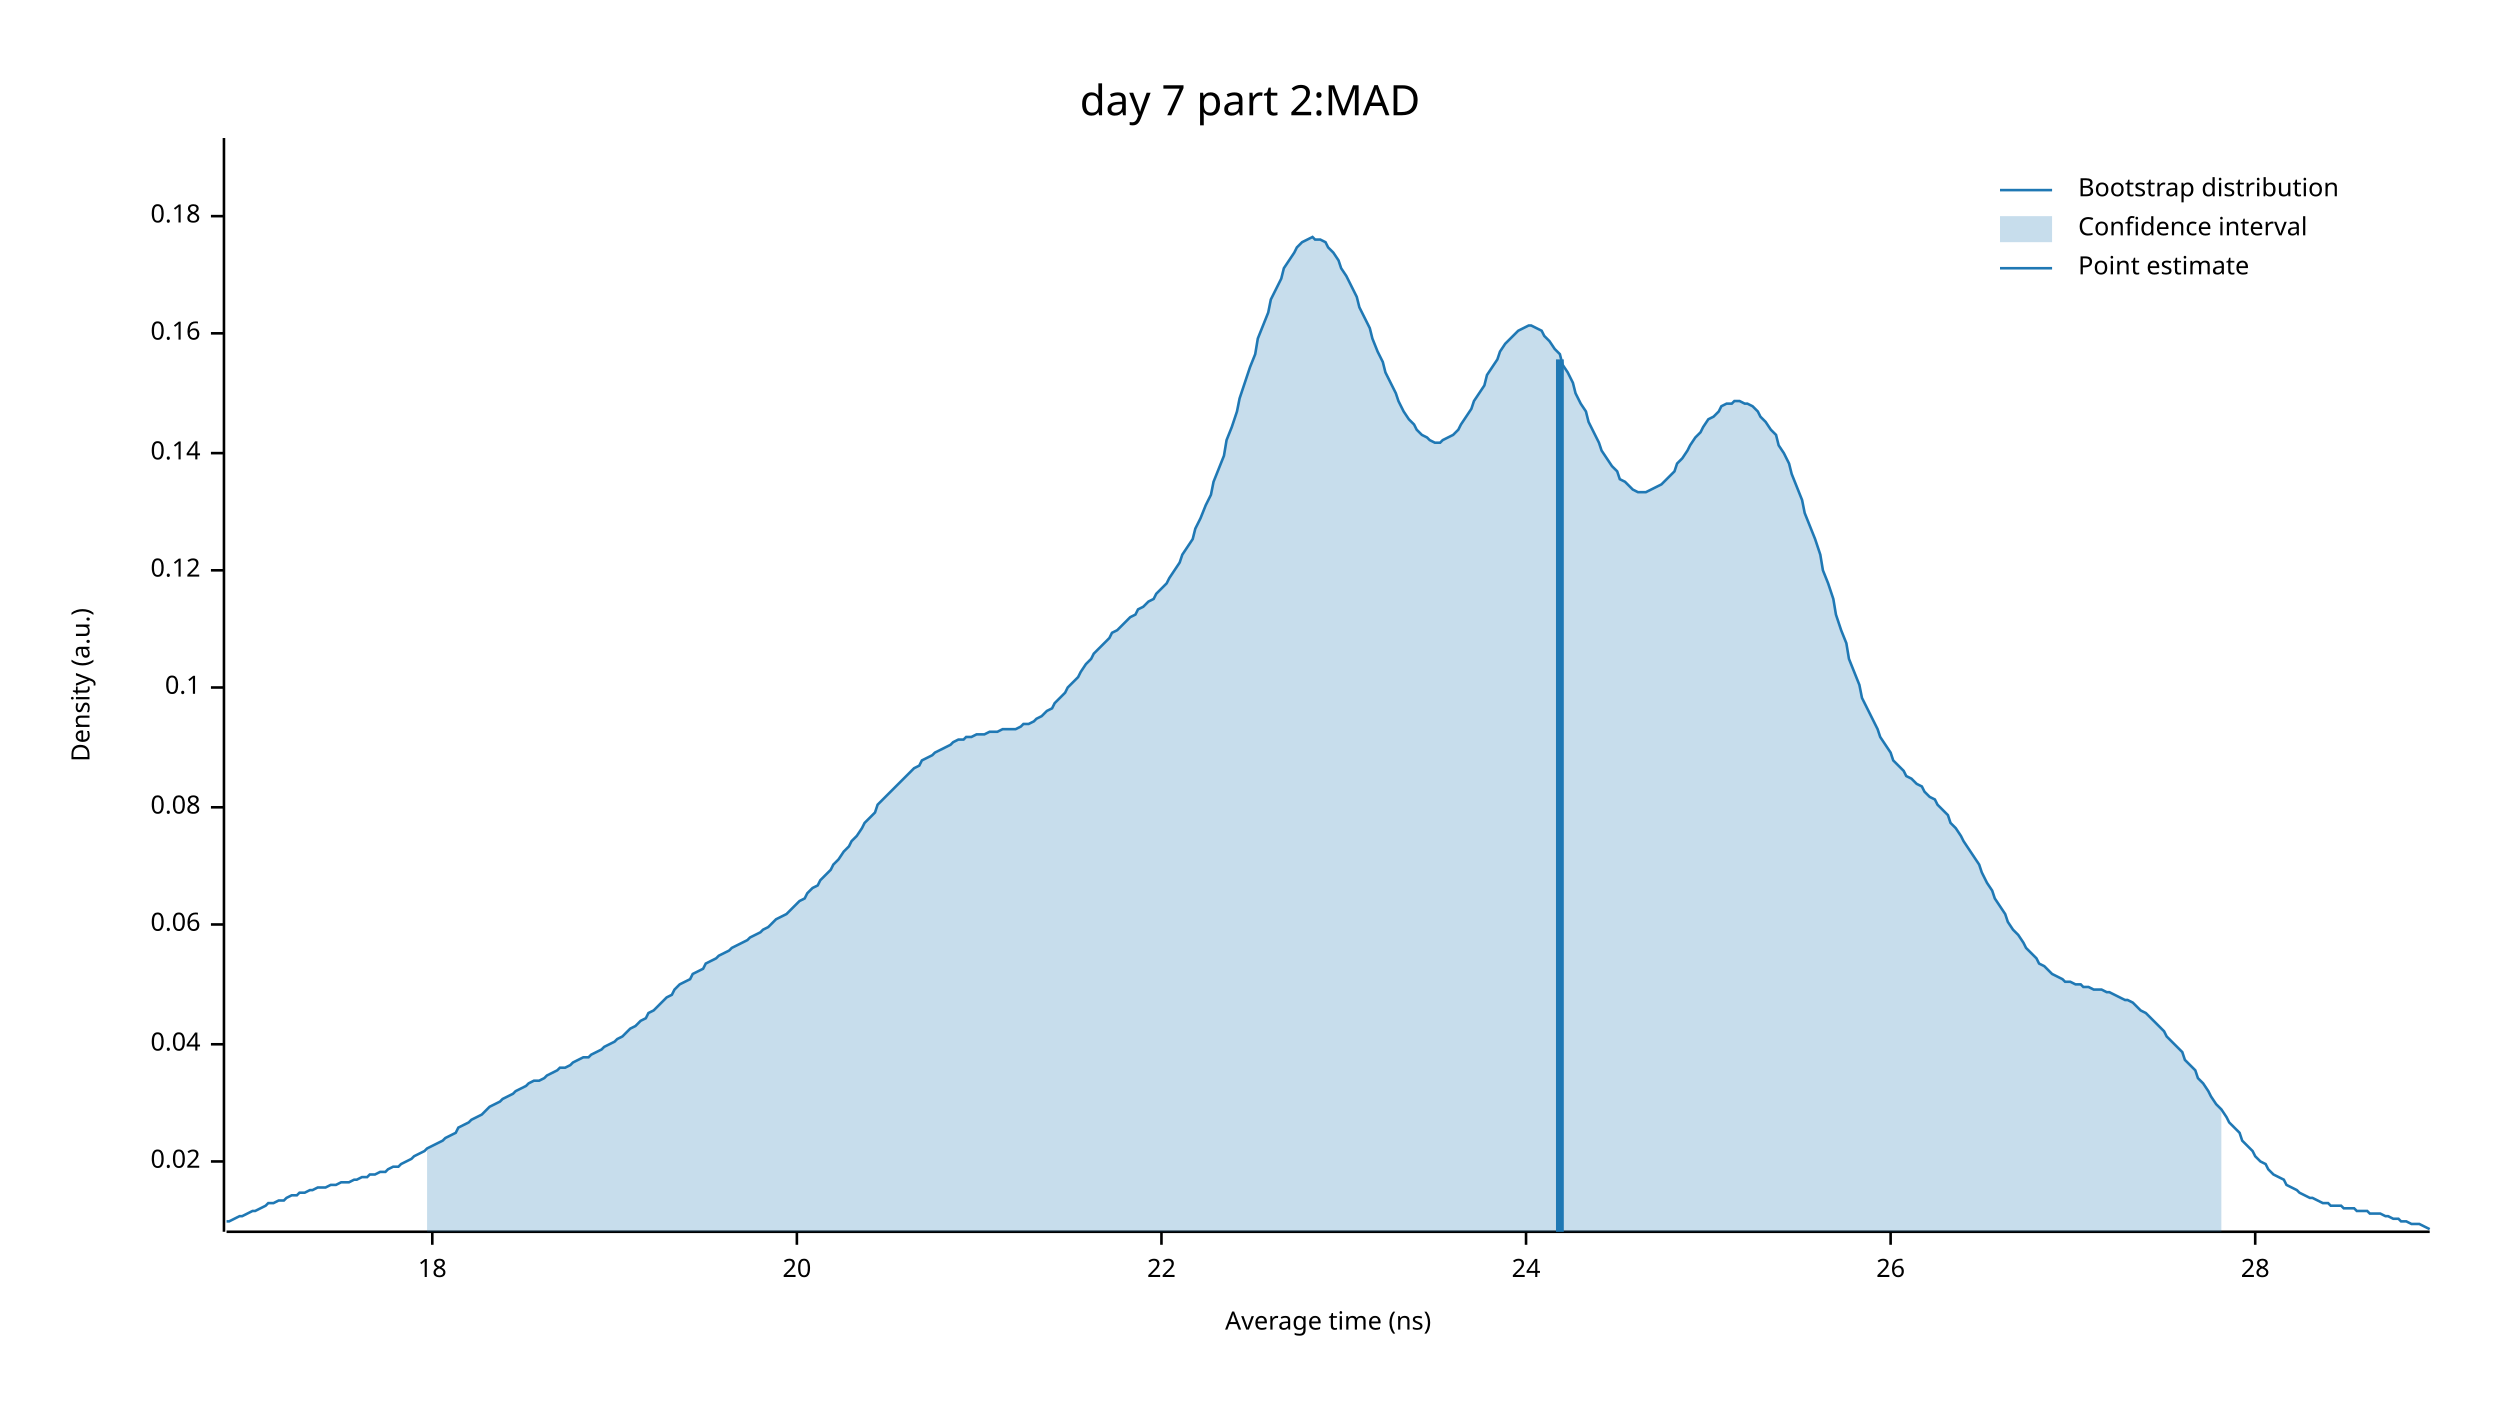
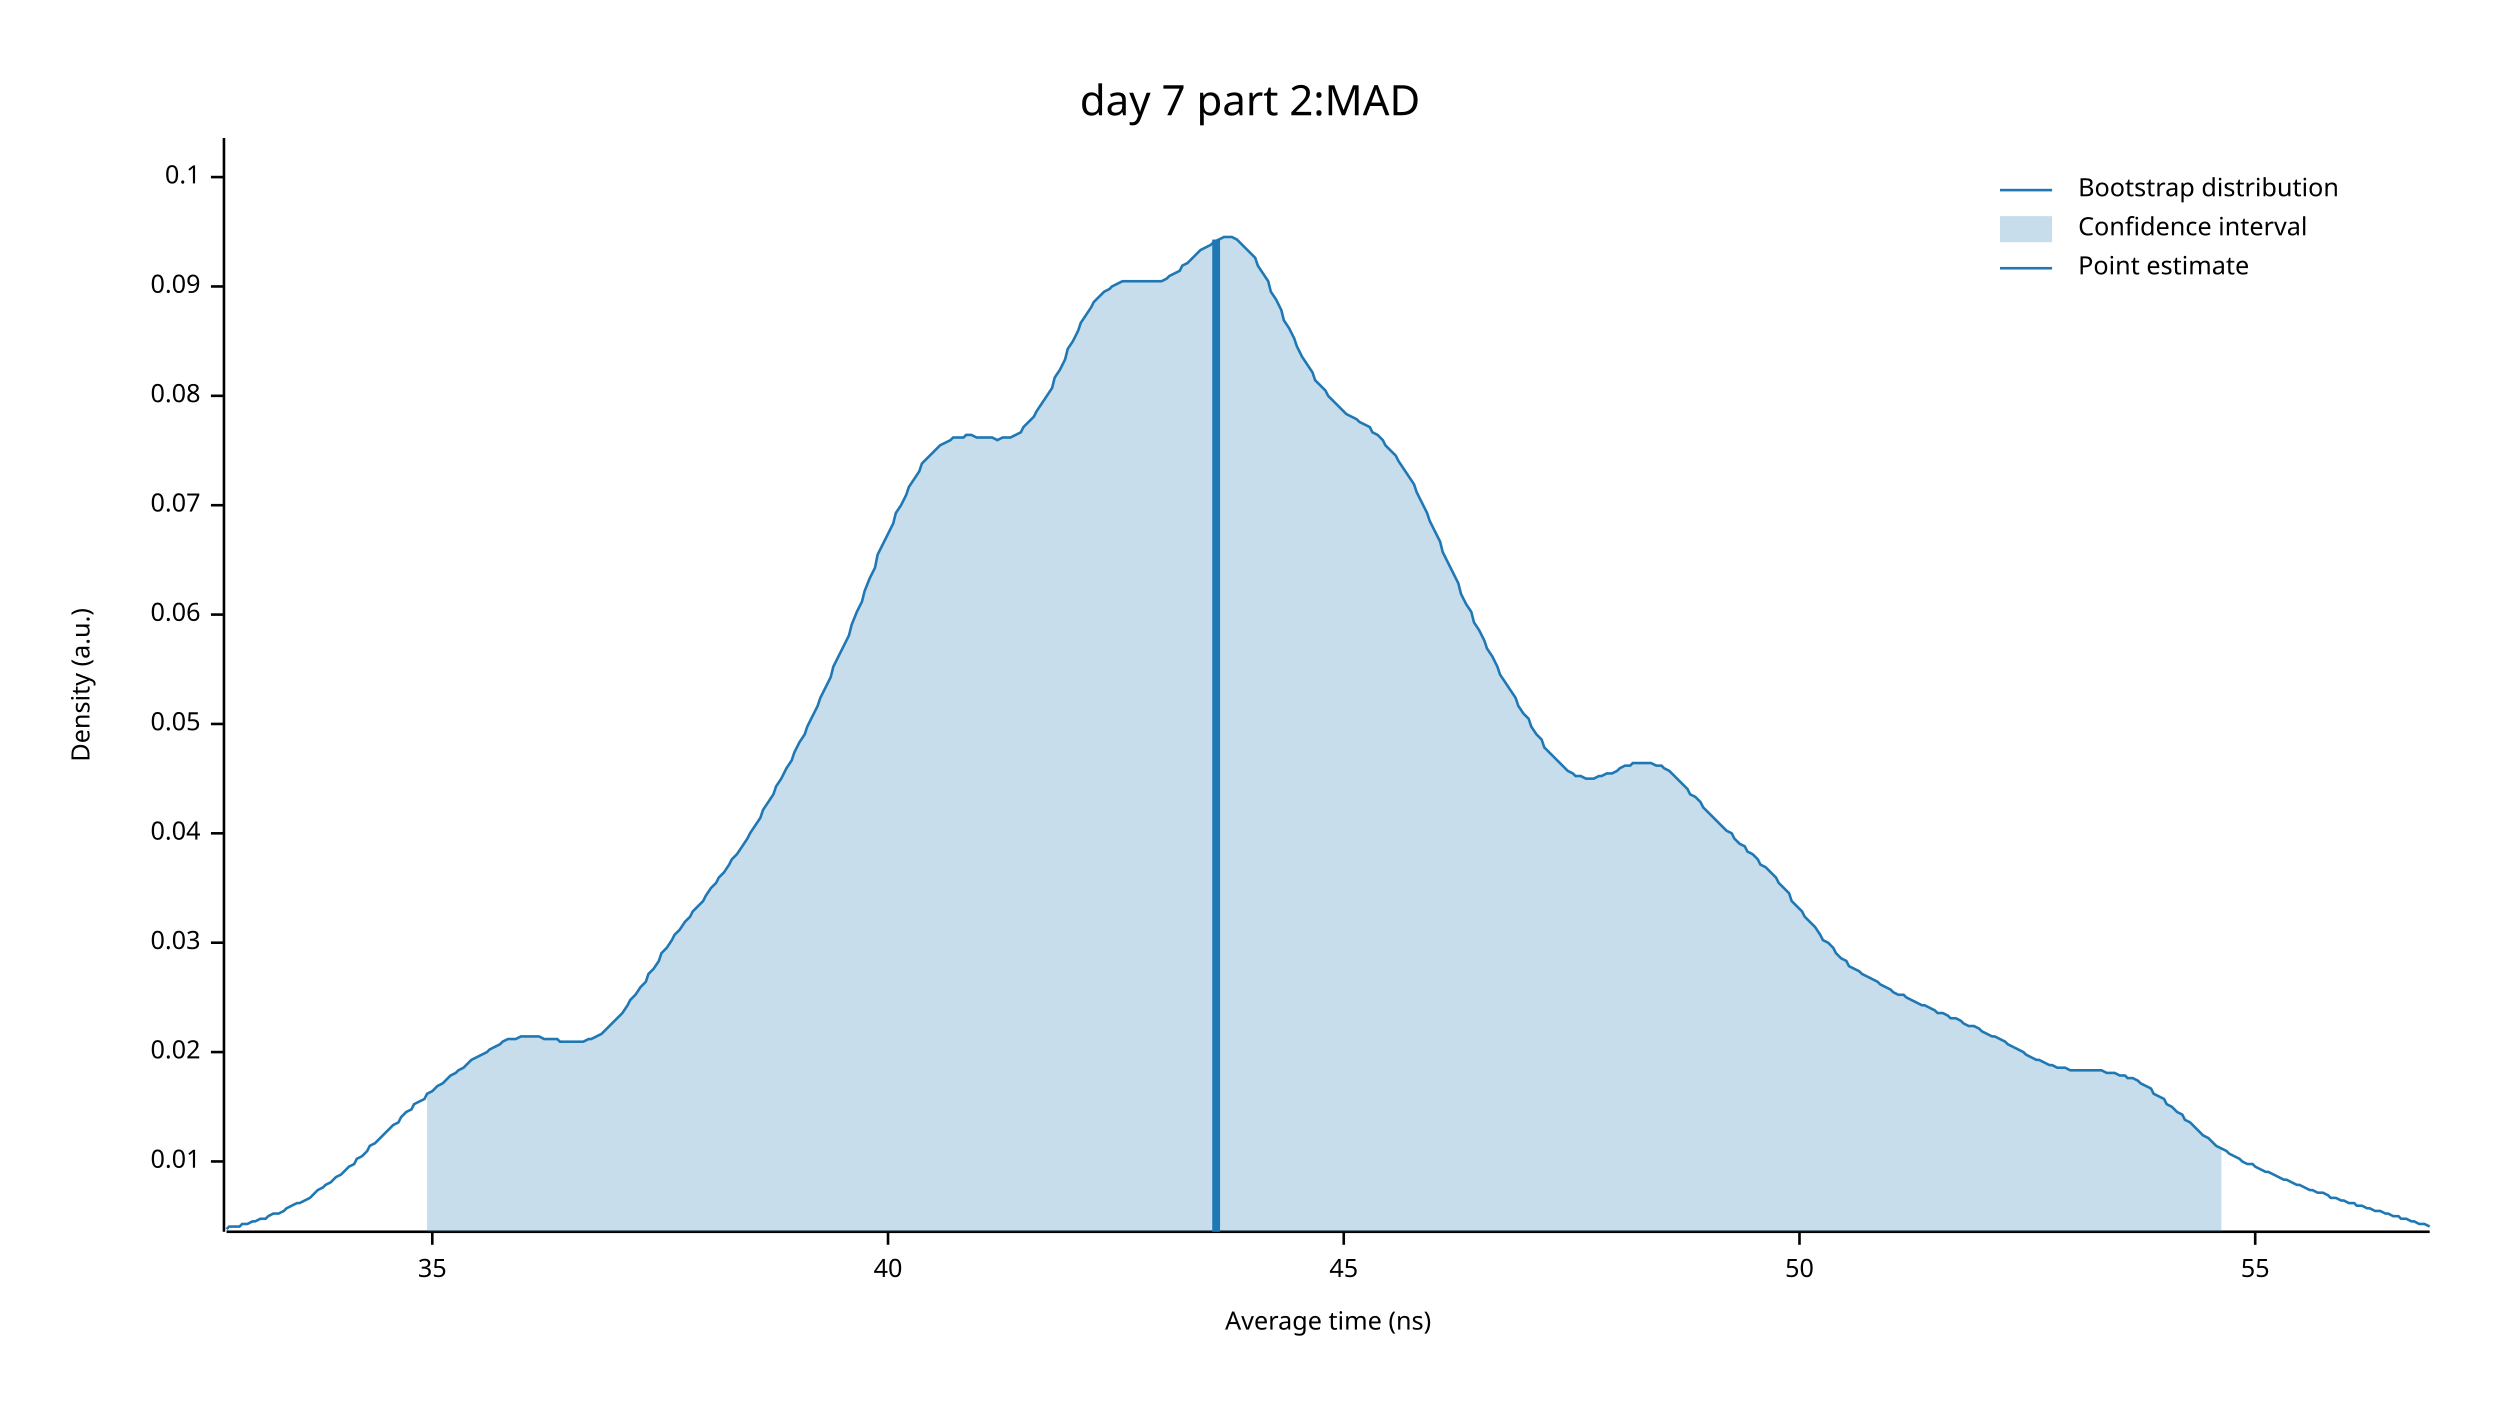
<svg xmlns="http://www.w3.org/2000/svg" width="960" height="540" viewBox="0 0 960 540">
  <text x="480" y="32" dy="0.76em" text-anchor="middle" font-family="sans-serif" font-size="16.129" opacity="1" fill="#000000">
day 7 part 2:MAD
</text>
  <text x="27" y="263" dy="0.76em" text-anchor="middle" font-family="sans-serif" font-size="9.677" opacity="1" fill="#000000" transform="rotate(270, 27, 263)">
Density (a.u.)
</text>
  <text x="510" y="513" dy="-0.5ex" text-anchor="middle" font-family="sans-serif" font-size="9.677" opacity="1" fill="#000000">
Average time (ns)
</text>
  <polyline fill="none" opacity="1" stroke="#000000" stroke-width="1" points="86,53 86,473 " />
  <text x="77" y="446" dy="0.5ex" text-anchor="end" font-family="sans-serif" font-size="9.677" opacity="1" fill="#000000">
+ 0.01
+ </text>
+   <polyline fill="none" opacity="1" stroke="#000000" stroke-width="1" points="81,446 86,446 " />
+   <text x="77" y="404" dy="0.5ex" text-anchor="end" font-family="sans-serif" font-size="9.677" opacity="1" fill="#000000">
0.02
</text>
-   <polyline fill="none" opacity="1" stroke="#000000" stroke-width="1" points="81,446 86,446 " />
-   <text x="77" y="401" dy="0.5ex" text-anchor="end" font-family="sans-serif" font-size="9.677" opacity="1" fill="#000000">
+   <polyline fill="none" opacity="1" stroke="#000000" stroke-width="1" points="81,404 86,404 " />
+   <text x="77" y="362" dy="0.5ex" text-anchor="end" font-family="sans-serif" font-size="9.677" opacity="1" fill="#000000">
+ 0.03
+ </text>
+   <polyline fill="none" opacity="1" stroke="#000000" stroke-width="1" points="81,362 86,362 " />
+   <text x="77" y="320" dy="0.5ex" text-anchor="end" font-family="sans-serif" font-size="9.677" opacity="1" fill="#000000">
0.04
</text>
-   <polyline fill="none" opacity="1" stroke="#000000" stroke-width="1" points="81,401 86,401 " />
-   <text x="77" y="355" dy="0.5ex" text-anchor="end" font-family="sans-serif" font-size="9.677" opacity="1" fill="#000000">
+   <polyline fill="none" opacity="1" stroke="#000000" stroke-width="1" points="81,320 86,320 " />
+   <text x="77" y="278" dy="0.5ex" text-anchor="end" font-family="sans-serif" font-size="9.677" opacity="1" fill="#000000">
+ 0.05
+ </text>
+   <polyline fill="none" opacity="1" stroke="#000000" stroke-width="1" points="81,278 86,278 " />
+   <text x="77" y="236" dy="0.5ex" text-anchor="end" font-family="sans-serif" font-size="9.677" opacity="1" fill="#000000">
0.06
</text>
-   <polyline fill="none" opacity="1" stroke="#000000" stroke-width="1" points="81,355 86,355 " />
-   <text x="77" y="310" dy="0.5ex" text-anchor="end" font-family="sans-serif" font-size="9.677" opacity="1" fill="#000000">
+   <polyline fill="none" opacity="1" stroke="#000000" stroke-width="1" points="81,236 86,236 " />
+   <text x="77" y="194" dy="0.5ex" text-anchor="end" font-family="sans-serif" font-size="9.677" opacity="1" fill="#000000">
+ 0.07
+ </text>
+   <polyline fill="none" opacity="1" stroke="#000000" stroke-width="1" points="81,194 86,194 " />
+   <text x="77" y="152" dy="0.5ex" text-anchor="end" font-family="sans-serif" font-size="9.677" opacity="1" fill="#000000">
0.08
</text>
-   <polyline fill="none" opacity="1" stroke="#000000" stroke-width="1" points="81,310 86,310 " />
-   <text x="77" y="264" dy="0.5ex" text-anchor="end" font-family="sans-serif" font-size="9.677" opacity="1" fill="#000000">
+   <polyline fill="none" opacity="1" stroke="#000000" stroke-width="1" points="81,152 86,152 " />
+   <text x="77" y="110" dy="0.5ex" text-anchor="end" font-family="sans-serif" font-size="9.677" opacity="1" fill="#000000">
+ 0.09
+ </text>
+   <polyline fill="none" opacity="1" stroke="#000000" stroke-width="1" points="81,110 86,110 " />
+   <text x="77" y="68" dy="0.5ex" text-anchor="end" font-family="sans-serif" font-size="9.677" opacity="1" fill="#000000">
0.1
</text>
-   <polyline fill="none" opacity="1" stroke="#000000" stroke-width="1" points="81,264 86,264 " />
-   <text x="77" y="219" dy="0.5ex" text-anchor="end" font-family="sans-serif" font-size="9.677" opacity="1" fill="#000000">
- 0.12
- </text>
-   <polyline fill="none" opacity="1" stroke="#000000" stroke-width="1" points="81,219 86,219 " />
-   <text x="77" y="174" dy="0.5ex" text-anchor="end" font-family="sans-serif" font-size="9.677" opacity="1" fill="#000000">
- 0.14
- </text>
-   <polyline fill="none" opacity="1" stroke="#000000" stroke-width="1" points="81,174 86,174 " />
-   <text x="77" y="128" dy="0.5ex" text-anchor="end" font-family="sans-serif" font-size="9.677" opacity="1" fill="#000000">
- 0.16
- </text>
-   <polyline fill="none" opacity="1" stroke="#000000" stroke-width="1" points="81,128 86,128 " />
-   <text x="77" y="83" dy="0.5ex" text-anchor="end" font-family="sans-serif" font-size="9.677" opacity="1" fill="#000000">
- 0.18
- </text>
-   <polyline fill="none" opacity="1" stroke="#000000" stroke-width="1" points="81,83 86,83 " />
+   <polyline fill="none" opacity="1" stroke="#000000" stroke-width="1" points="81,68 86,68 " />
  <polyline fill="none" opacity="1" stroke="#000000" stroke-width="1" points="87,473 933,473 " />
  <text x="166" y="483" dy="0.76em" text-anchor="middle" font-family="sans-serif" font-size="9.677" opacity="1" fill="#000000">
- 18
+ 35
</text>
  <polyline fill="none" opacity="1" stroke="#000000" stroke-width="1" points="166,473 166,478 " />
-   <text x="306" y="483" dy="0.76em" text-anchor="middle" font-family="sans-serif" font-size="9.677" opacity="1" fill="#000000">
- 20
+   <text x="341" y="483" dy="0.76em" text-anchor="middle" font-family="sans-serif" font-size="9.677" opacity="1" fill="#000000">
+ 40
</text>
-   <polyline fill="none" opacity="1" stroke="#000000" stroke-width="1" points="306,473 306,478 " />
-   <text x="446" y="483" dy="0.76em" text-anchor="middle" font-family="sans-serif" font-size="9.677" opacity="1" fill="#000000">
- 22
+   <polyline fill="none" opacity="1" stroke="#000000" stroke-width="1" points="341,473 341,478 " />
+   <text x="516" y="483" dy="0.76em" text-anchor="middle" font-family="sans-serif" font-size="9.677" opacity="1" fill="#000000">
+ 45
</text>
-   <polyline fill="none" opacity="1" stroke="#000000" stroke-width="1" points="446,473 446,478 " />
-   <text x="586" y="483" dy="0.76em" text-anchor="middle" font-family="sans-serif" font-size="9.677" opacity="1" fill="#000000">
- 24
+   <polyline fill="none" opacity="1" stroke="#000000" stroke-width="1" points="516,473 516,478 " />
+   <text x="691" y="483" dy="0.76em" text-anchor="middle" font-family="sans-serif" font-size="9.677" opacity="1" fill="#000000">
+ 50
</text>
-   <polyline fill="none" opacity="1" stroke="#000000" stroke-width="1" points="586,473 586,478 " />
-   <text x="726" y="483" dy="0.76em" text-anchor="middle" font-family="sans-serif" font-size="9.677" opacity="1" fill="#000000">
- 26
- </text>
-   <polyline fill="none" opacity="1" stroke="#000000" stroke-width="1" points="726,473 726,478 " />
+   <polyline fill="none" opacity="1" stroke="#000000" stroke-width="1" points="691,473 691,478 " />
  <text x="866" y="483" dy="0.76em" text-anchor="middle" font-family="sans-serif" font-size="9.677" opacity="1" fill="#000000">
- 28
+ 55
</text>
  <polyline fill="none" opacity="1" stroke="#000000" stroke-width="1" points="866,473 866,478 " />
-   <polyline fill="none" opacity="1" stroke="#1F78B4" stroke-width="1" points="87,469 88,469 90,468 92,467 93,467 95,466 97,465 98,465 100,464 102,463 103,462 105,462 107,461 109,461 110,460 112,459 114,459 115,458 117,458 119,457 120,457 122,456 124,456 125,456 127,455 129,455 131,454 132,454 134,454 136,453 137,453 139,452 141,452 142,451 144,451 146,450 148,450 149,449 151,448 153,448 154,447 156,446 158,445 159,444 161,443 163,442 164,441 166,440 168,439 170,438 171,437 173,436 175,435 176,433 178,432 180,431 181,430 183,429 185,428 187,426 188,425 190,424 192,423 193,422 195,421 197,420 198,419 200,418 202,417 203,416 205,415 207,415 209,414 210,413 212,412 214,411 215,410 217,410 219,409 220,408 222,407 224,406 226,406 227,405 229,404 231,403 232,402 234,401 236,400 237,399 239,398 241,396 242,395 244,394 246,392 248,391 249,389 251,388 253,386 254,385 256,383 258,382 259,380 261,378 263,377 265,376 266,374 268,373 270,372 271,370 273,369 275,368 276,367 278,366 280,365 281,364 283,363 285,362 287,361 288,360 290,359 292,358 293,357 295,356 297,354 298,353 300,352 302,351 304,349 305,348 307,346 309,345 310,343 312,341 314,340 315,338 317,336 319,334 320,332 322,330 324,327 326,325 327,323 329,321 331,318 332,316 334,314 336,312 337,309 339,307 341,305 343,303 344,302 346,300 348,298 349,297 351,295 353,294 354,292 356,291 358,290 359,289 361,288 363,287 365,286 366,285 368,284 370,284 371,283 373,283 375,282 376,282 378,282 380,281 381,281 383,281 385,280 387,280 388,280 390,280 392,279 393,278 395,278 397,277 398,276 400,275 402,273 404,272 405,270 407,268 409,266 410,264 412,262 414,260 415,258 417,255 419,253 420,251 422,249 424,247 426,245 427,243 429,242 431,240 432,239 434,237 436,236 437,234 439,233 441,231 443,230 444,228 446,226 448,224 449,222 451,219 453,216 454,213 456,210 458,207 459,203 461,199 463,194 465,190 466,185 468,180 470,175 471,169 473,164 475,158 476,153 478,147 480,141 482,136 483,130 485,125 487,120 488,115 490,111 492,107 493,103 495,100 497,97 498,95 500,93 502,92 504,91 505,92 507,92 509,93 510,95 512,97 514,100 515,103 517,106 519,110 521,114 522,118 524,122 526,126 527,130 529,135 531,139 532,143 534,147 536,151 537,154 539,158 541,161 543,163 544,165 546,167 548,168 549,169 551,170 553,170 554,169 556,168 558,167 560,165 561,163 563,160 565,157 566,154 568,151 570,148 571,144 573,141 575,138 576,135 578,132 580,130 582,128 583,127 585,126 587,125 588,125 590,126 592,127 593,129 595,131 597,134 599,136 600,140 602,143 604,147 605,151 607,155 609,158 610,162 612,166 614,170 615,173 617,176 619,179 621,181 622,184 624,185 626,187 627,188 629,189 631,189 632,189 634,188 636,187 638,186 639,185 641,183 643,181 644,178 646,176 648,173 649,171 651,168 653,166 654,164 656,161 658,160 660,158 661,156 663,155 665,155 666,154 668,154 670,155 671,155 673,156 675,158 676,160 678,162 680,165 682,167 683,171 685,174 687,178 688,182 690,187 692,192 693,197 695,202 697,207 699,213 700,219 702,224 704,230 705,236 707,242 709,247 710,253 712,258 714,263 715,268 717,272 719,276 721,280 722,283 724,286 726,289 727,292 729,294 731,296 732,298 734,299 736,301 738,302 739,304 741,306 743,307 744,309 746,311 748,313 749,316 751,318 753,321 754,323 756,326 758,329 760,332 761,335 763,339 765,342 766,345 768,348 770,351 771,354 773,357 775,359 777,362 778,364 780,366 782,368 783,370 785,371 787,373 788,374 790,375 792,376 793,377 795,377 797,378 799,378 800,379 802,379 804,380 805,380 807,380 809,381 810,381 812,382 814,383 816,384 817,384 819,385 821,387 822,388 824,389 826,391 827,392 829,394 831,396 832,398 834,400 836,402 838,404 839,407 841,409 843,411 844,414 846,416 848,419 849,421 851,424 853,426 855,429 856,431 858,433 860,435 861,438 863,440 865,442 866,444 868,446 870,447 871,449 873,451 875,452 877,453 878,455 880,456 882,457 883,458 885,459 887,460 888,460 890,461 892,462 894,462 895,463 897,463 899,463 900,464 902,464 904,464 905,465 907,465 909,465 910,466 912,466 914,466 916,467 917,467 919,468 921,468 922,469 924,469 926,470 927,470 929,470 931,471 933,472 " />
-   <polygon opacity="0.25" fill="#1F78B4" points="164,441 166,440 168,439 170,438 171,437 173,436 175,435 176,433 178,432 180,431 181,430 183,429 185,428 187,426 188,425 190,424 192,423 193,422 195,421 197,420 198,419 200,418 202,417 203,416 205,415 207,415 209,414 210,413 212,412 214,411 215,410 217,410 219,409 220,408 222,407 224,406 226,406 227,405 229,404 231,403 232,402 234,401 236,400 237,399 239,398 241,396 242,395 244,394 246,392 248,391 249,389 251,388 253,386 254,385 256,383 258,382 259,380 261,378 263,377 265,376 266,374 268,373 270,372 271,370 273,369 275,368 276,367 278,366 280,365 281,364 283,363 285,362 287,361 288,360 290,359 292,358 293,357 295,356 297,354 298,353 300,352 302,351 304,349 305,348 307,346 309,345 310,343 312,341 314,340 315,338 317,336 319,334 320,332 322,330 324,327 326,325 327,323 329,321 331,318 332,316 334,314 336,312 337,309 339,307 341,305 343,303 344,302 346,300 348,298 349,297 351,295 353,294 354,292 356,291 358,290 359,289 361,288 363,287 365,286 366,285 368,284 370,284 371,283 373,283 375,282 376,282 378,282 380,281 381,281 383,281 385,280 387,280 388,280 390,280 392,279 393,278 395,278 397,277 398,276 400,275 402,273 404,272 405,270 407,268 409,266 410,264 412,262 414,260 415,258 417,255 419,253 420,251 422,249 424,247 426,245 427,243 429,242 431,240 432,239 434,237 436,236 437,234 439,233 441,231 443,230 444,228 446,226 448,224 449,222 451,219 453,216 454,213 456,210 458,207 459,203 461,199 463,194 465,190 466,185 468,180 470,175 471,169 473,164 475,158 476,153 478,147 480,141 482,136 483,130 485,125 487,120 488,115 490,111 492,107 493,103 495,100 497,97 498,95 500,93 502,92 504,91 505,92 507,92 509,93 510,95 512,97 514,100 515,103 517,106 519,110 521,114 522,118 524,122 526,126 527,130 529,135 531,139 532,143 534,147 536,151 537,154 539,158 541,161 543,163 544,165 546,167 548,168 549,169 551,170 553,170 554,169 556,168 558,167 560,165 561,163 563,160 565,157 566,154 568,151 570,148 571,144 573,141 575,138 576,135 578,132 580,130 582,128 583,127 585,126 587,125 588,125 590,126 592,127 593,129 595,131 597,134 599,136 600,140 602,143 604,147 605,151 607,155 609,158 610,162 612,166 614,170 615,173 617,176 619,179 621,181 622,184 624,185 626,187 627,188 629,189 631,189 632,189 634,188 636,187 638,186 639,185 641,183 643,181 644,178 646,176 648,173 649,171 651,168 653,166 654,164 656,161 658,160 660,158 661,156 663,155 665,155 666,154 668,154 670,155 671,155 673,156 675,158 676,160 678,162 680,165 682,167 683,171 685,174 687,178 688,182 690,187 692,192 693,197 695,202 697,207 699,213 700,219 702,224 704,230 705,236 707,242 709,247 710,253 712,258 714,263 715,268 717,272 719,276 721,280 722,283 724,286 726,289 727,292 729,294 731,296 732,298 734,299 736,301 738,302 739,304 741,306 743,307 744,309 746,311 748,313 749,316 751,318 753,321 754,323 756,326 758,329 760,332 761,335 763,339 765,342 766,345 768,348 770,351 771,354 773,357 775,359 777,362 778,364 780,366 782,368 783,370 785,371 787,373 788,374 790,375 792,376 793,377 795,377 797,378 799,378 800,379 802,379 804,380 805,380 807,380 809,381 810,381 812,382 814,383 816,384 817,384 819,385 821,387 822,388 824,389 826,391 827,392 829,394 831,396 832,398 834,400 836,402 838,404 839,407 841,409 843,411 844,414 846,416 848,419 849,421 851,424 853,426 853,473 164,473 " />
-   <polyline fill="none" opacity="1" stroke="#1F78B4" stroke-width="3" points="599,473 599,138 " />
+   <polyline fill="none" opacity="1" stroke="#1F78B4" stroke-width="1" points="87,472 88,471 90,471 92,471 93,470 95,470 97,469 98,469 100,468 102,468 103,467 105,466 107,466 109,465 110,464 112,463 114,462 115,462 117,461 119,460 120,459 122,457 124,456 125,455 127,454 129,452 131,451 132,450 134,448 136,447 137,445 139,444 141,442 142,440 144,439 146,437 148,435 149,434 151,432 153,431 154,429 156,427 158,426 159,424 161,423 163,422 164,420 166,419 168,417 170,416 171,415 173,413 175,412 176,411 178,410 180,408 181,407 183,406 185,405 187,404 188,403 190,402 192,401 193,400 195,399 197,399 198,399 200,398 202,398 203,398 205,398 207,398 209,399 210,399 212,399 214,399 215,400 217,400 219,400 220,400 222,400 224,400 226,399 227,399 229,398 231,397 232,396 234,394 236,392 237,391 239,389 241,386 242,384 244,382 246,379 248,377 249,374 251,372 253,369 254,366 256,364 258,361 259,359 261,357 263,354 265,352 266,350 268,348 270,346 271,344 273,341 275,339 276,337 278,335 280,332 281,330 283,328 285,325 287,322 288,320 290,317 292,314 293,311 295,308 297,305 298,302 300,299 302,295 304,292 305,289 307,285 309,282 310,279 312,275 314,271 315,268 317,264 319,260 320,256 322,252 324,248 326,244 327,240 329,235 331,231 332,227 334,222 336,218 337,213 339,209 341,205 343,201 344,197 346,194 348,190 349,187 351,184 353,181 354,178 356,176 358,174 359,173 361,171 363,170 365,169 366,168 368,168 370,168 371,167 373,167 375,168 376,168 378,168 380,168 381,168 383,169 385,168 387,168 388,168 390,167 392,166 393,164 395,162 397,160 398,158 400,155 402,152 404,149 405,145 407,142 409,138 410,134 412,131 414,127 415,124 417,121 419,118 420,116 422,114 424,112 426,111 427,110 429,109 431,108 432,108 434,108 436,108 437,108 439,108 441,108 443,108 444,108 446,108 448,107 449,106 451,105 453,104 454,102 456,101 458,99 459,98 461,96 463,95 465,94 466,93 468,92 470,91 471,91 473,91 475,92 476,93 478,95 480,97 482,99 483,102 485,105 487,108 488,112 490,115 492,119 493,123 495,126 497,130 498,133 500,137 502,140 504,143 505,146 507,148 509,150 510,152 512,154 514,156 515,157 517,159 519,160 521,161 522,162 524,163 526,164 527,166 529,167 531,169 532,171 534,173 536,175 537,177 539,180 541,183 543,186 544,189 546,193 548,197 549,200 551,204 553,208 554,212 556,216 558,220 560,224 561,228 563,232 565,235 566,239 568,242 570,246 571,249 573,252 575,256 576,259 578,262 580,265 582,268 583,271 585,274 587,276 588,279 590,282 592,284 593,287 595,289 597,291 599,293 600,294 602,296 604,297 605,298 607,298 609,299 610,299 612,299 614,298 615,298 617,297 619,297 621,296 622,295 624,294 626,294 627,293 629,293 631,293 632,293 634,293 636,294 638,294 639,295 641,296 643,298 644,299 646,301 648,303 649,305 651,306 653,308 654,310 656,312 658,314 660,316 661,317 663,319 665,320 666,322 668,324 670,325 671,327 673,328 675,330 676,332 678,333 680,335 682,337 683,339 685,341 687,343 688,346 690,348 692,350 693,352 695,354 697,356 699,359 700,361 702,362 704,364 705,366 707,368 709,369 710,371 712,372 714,373 715,374 717,375 719,376 721,377 722,378 724,379 726,380 727,381 729,382 731,382 732,383 734,384 736,385 738,386 739,386 741,387 743,388 744,389 746,389 748,390 749,391 751,391 753,392 754,393 756,394 758,394 760,395 761,396 763,397 765,398 766,398 768,399 770,400 771,401 773,402 775,403 777,404 778,405 780,406 782,407 783,407 785,408 787,409 788,409 790,410 792,410 793,410 795,411 797,411 799,411 800,411 802,411 804,411 805,411 807,411 809,412 810,412 812,412 814,413 816,413 817,414 819,414 821,415 822,416 824,417 826,418 827,420 829,421 831,422 832,424 834,425 836,427 838,428 839,430 841,431 843,433 844,434 846,436 848,437 849,438 851,440 853,441 855,442 856,443 858,444 860,445 861,446 863,447 865,447 866,448 868,449 870,450 871,450 873,451 875,452 877,453 878,453 880,454 882,455 883,455 885,456 887,457 888,457 890,458 892,458 894,459 895,460 897,460 899,461 900,461 902,462 904,462 905,463 907,463 909,464 910,464 912,465 914,465 916,466 917,466 919,467 921,467 922,468 924,468 926,469 927,469 929,470 931,470 933,471 " />
+   <polygon opacity="0.25" fill="#1F78B4" points="164,420 166,419 168,417 170,416 171,415 173,413 175,412 176,411 178,410 180,408 181,407 183,406 185,405 187,404 188,403 190,402 192,401 193,400 195,399 197,399 198,399 200,398 202,398 203,398 205,398 207,398 209,399 210,399 212,399 214,399 215,400 217,400 219,400 220,400 222,400 224,400 226,399 227,399 229,398 231,397 232,396 234,394 236,392 237,391 239,389 241,386 242,384 244,382 246,379 248,377 249,374 251,372 253,369 254,366 256,364 258,361 259,359 261,357 263,354 265,352 266,350 268,348 270,346 271,344 273,341 275,339 276,337 278,335 280,332 281,330 283,328 285,325 287,322 288,320 290,317 292,314 293,311 295,308 297,305 298,302 300,299 302,295 304,292 305,289 307,285 309,282 310,279 312,275 314,271 315,268 317,264 319,260 320,256 322,252 324,248 326,244 327,240 329,235 331,231 332,227 334,222 336,218 337,213 339,209 341,205 343,201 344,197 346,194 348,190 349,187 351,184 353,181 354,178 356,176 358,174 359,173 361,171 363,170 365,169 366,168 368,168 370,168 371,167 373,167 375,168 376,168 378,168 380,168 381,168 383,169 385,168 387,168 388,168 390,167 392,166 393,164 395,162 397,160 398,158 400,155 402,152 404,149 405,145 407,142 409,138 410,134 412,131 414,127 415,124 417,121 419,118 420,116 422,114 424,112 426,111 427,110 429,109 431,108 432,108 434,108 436,108 437,108 439,108 441,108 443,108 444,108 446,108 448,107 449,106 451,105 453,104 454,102 456,101 458,99 459,98 461,96 463,95 465,94 466,93 468,92 470,91 471,91 473,91 475,92 476,93 478,95 480,97 482,99 483,102 485,105 487,108 488,112 490,115 492,119 493,123 495,126 497,130 498,133 500,137 502,140 504,143 505,146 507,148 509,150 510,152 512,154 514,156 515,157 517,159 519,160 521,161 522,162 524,163 526,164 527,166 529,167 531,169 532,171 534,173 536,175 537,177 539,180 541,183 543,186 544,189 546,193 548,197 549,200 551,204 553,208 554,212 556,216 558,220 560,224 561,228 563,232 565,235 566,239 568,242 570,246 571,249 573,252 575,256 576,259 578,262 580,265 582,268 583,271 585,274 587,276 588,279 590,282 592,284 593,287 595,289 597,291 599,293 600,294 602,296 604,297 605,298 607,298 609,299 610,299 612,299 614,298 615,298 617,297 619,297 621,296 622,295 624,294 626,294 627,293 629,293 631,293 632,293 634,293 636,294 638,294 639,295 641,296 643,298 644,299 646,301 648,303 649,305 651,306 653,308 654,310 656,312 658,314 660,316 661,317 663,319 665,320 666,322 668,324 670,325 671,327 673,328 675,330 676,332 678,333 680,335 682,337 683,339 685,341 687,343 688,346 690,348 692,350 693,352 695,354 697,356 699,359 700,361 702,362 704,364 705,366 707,368 709,369 710,371 712,372 714,373 715,374 717,375 719,376 721,377 722,378 724,379 726,380 727,381 729,382 731,382 732,383 734,384 736,385 738,386 739,386 741,387 743,388 744,389 746,389 748,390 749,391 751,391 753,392 754,393 756,394 758,394 760,395 761,396 763,397 765,398 766,398 768,399 770,400 771,401 773,402 775,403 777,404 778,405 780,406 782,407 783,407 785,408 787,409 788,409 790,410 792,410 793,410 795,411 797,411 799,411 800,411 802,411 804,411 805,411 807,411 809,412 810,412 812,412 814,413 816,413 817,414 819,414 821,415 822,416 824,417 826,418 827,420 829,421 831,422 832,424 834,425 836,427 838,428 839,430 841,431 843,433 844,434 846,436 848,437 849,438 851,440 853,441 853,473 164,473 " />
+   <polyline fill="none" opacity="1" stroke="#1F78B4" stroke-width="3" points="467,473 467,92 " />
  <text x="798" y="68" dy="0.76em" text-anchor="start" font-family="sans-serif" font-size="9.677" opacity="1" fill="#000000">
Bootstrap distribution
</text>
  <text x="798" y="83" dy="0.76em" text-anchor="start" font-family="sans-serif" font-size="9.677" opacity="1" fill="#000000">
Confidence interval
</text>
  <text x="798" y="98" dy="0.76em" text-anchor="start" font-family="sans-serif" font-size="9.677" opacity="1" fill="#000000">
Point estimate
</text>
  <polyline fill="none" opacity="1" stroke="#1F78B4" stroke-width="1" points="768,73 788,73 " />
  <rect x="768" y="83" width="20" height="10" opacity="0.25" fill="#1F78B4" stroke="none" />
  <polyline fill="none" opacity="1" stroke="#1F78B4" stroke-width="1" points="768,103 788,103 " />
</svg>
